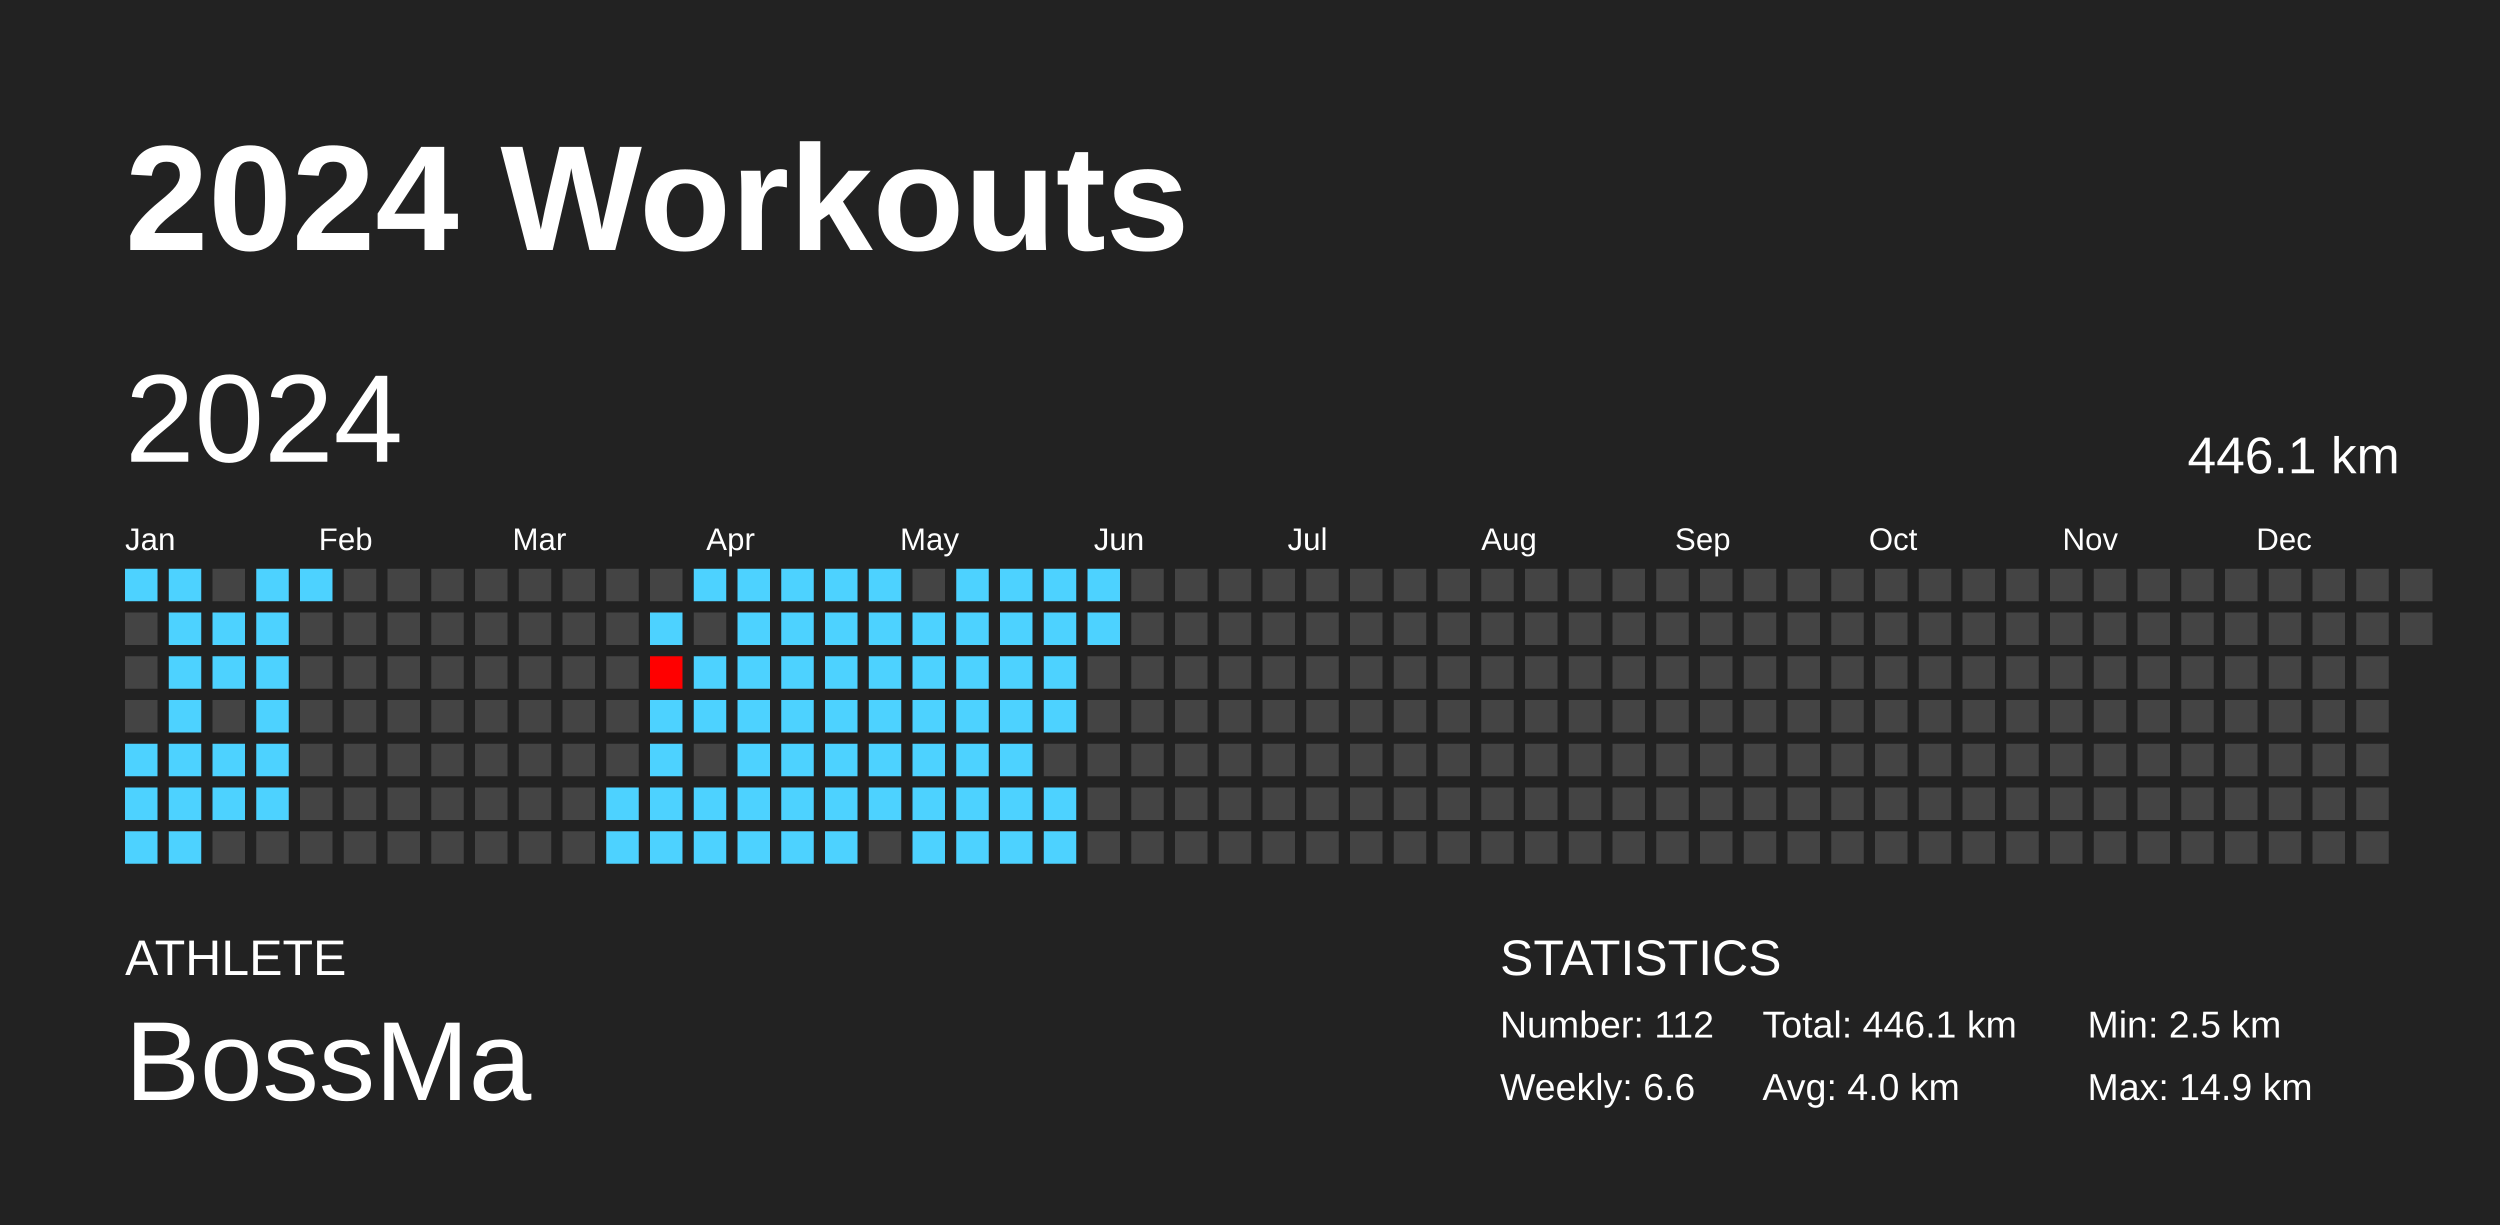
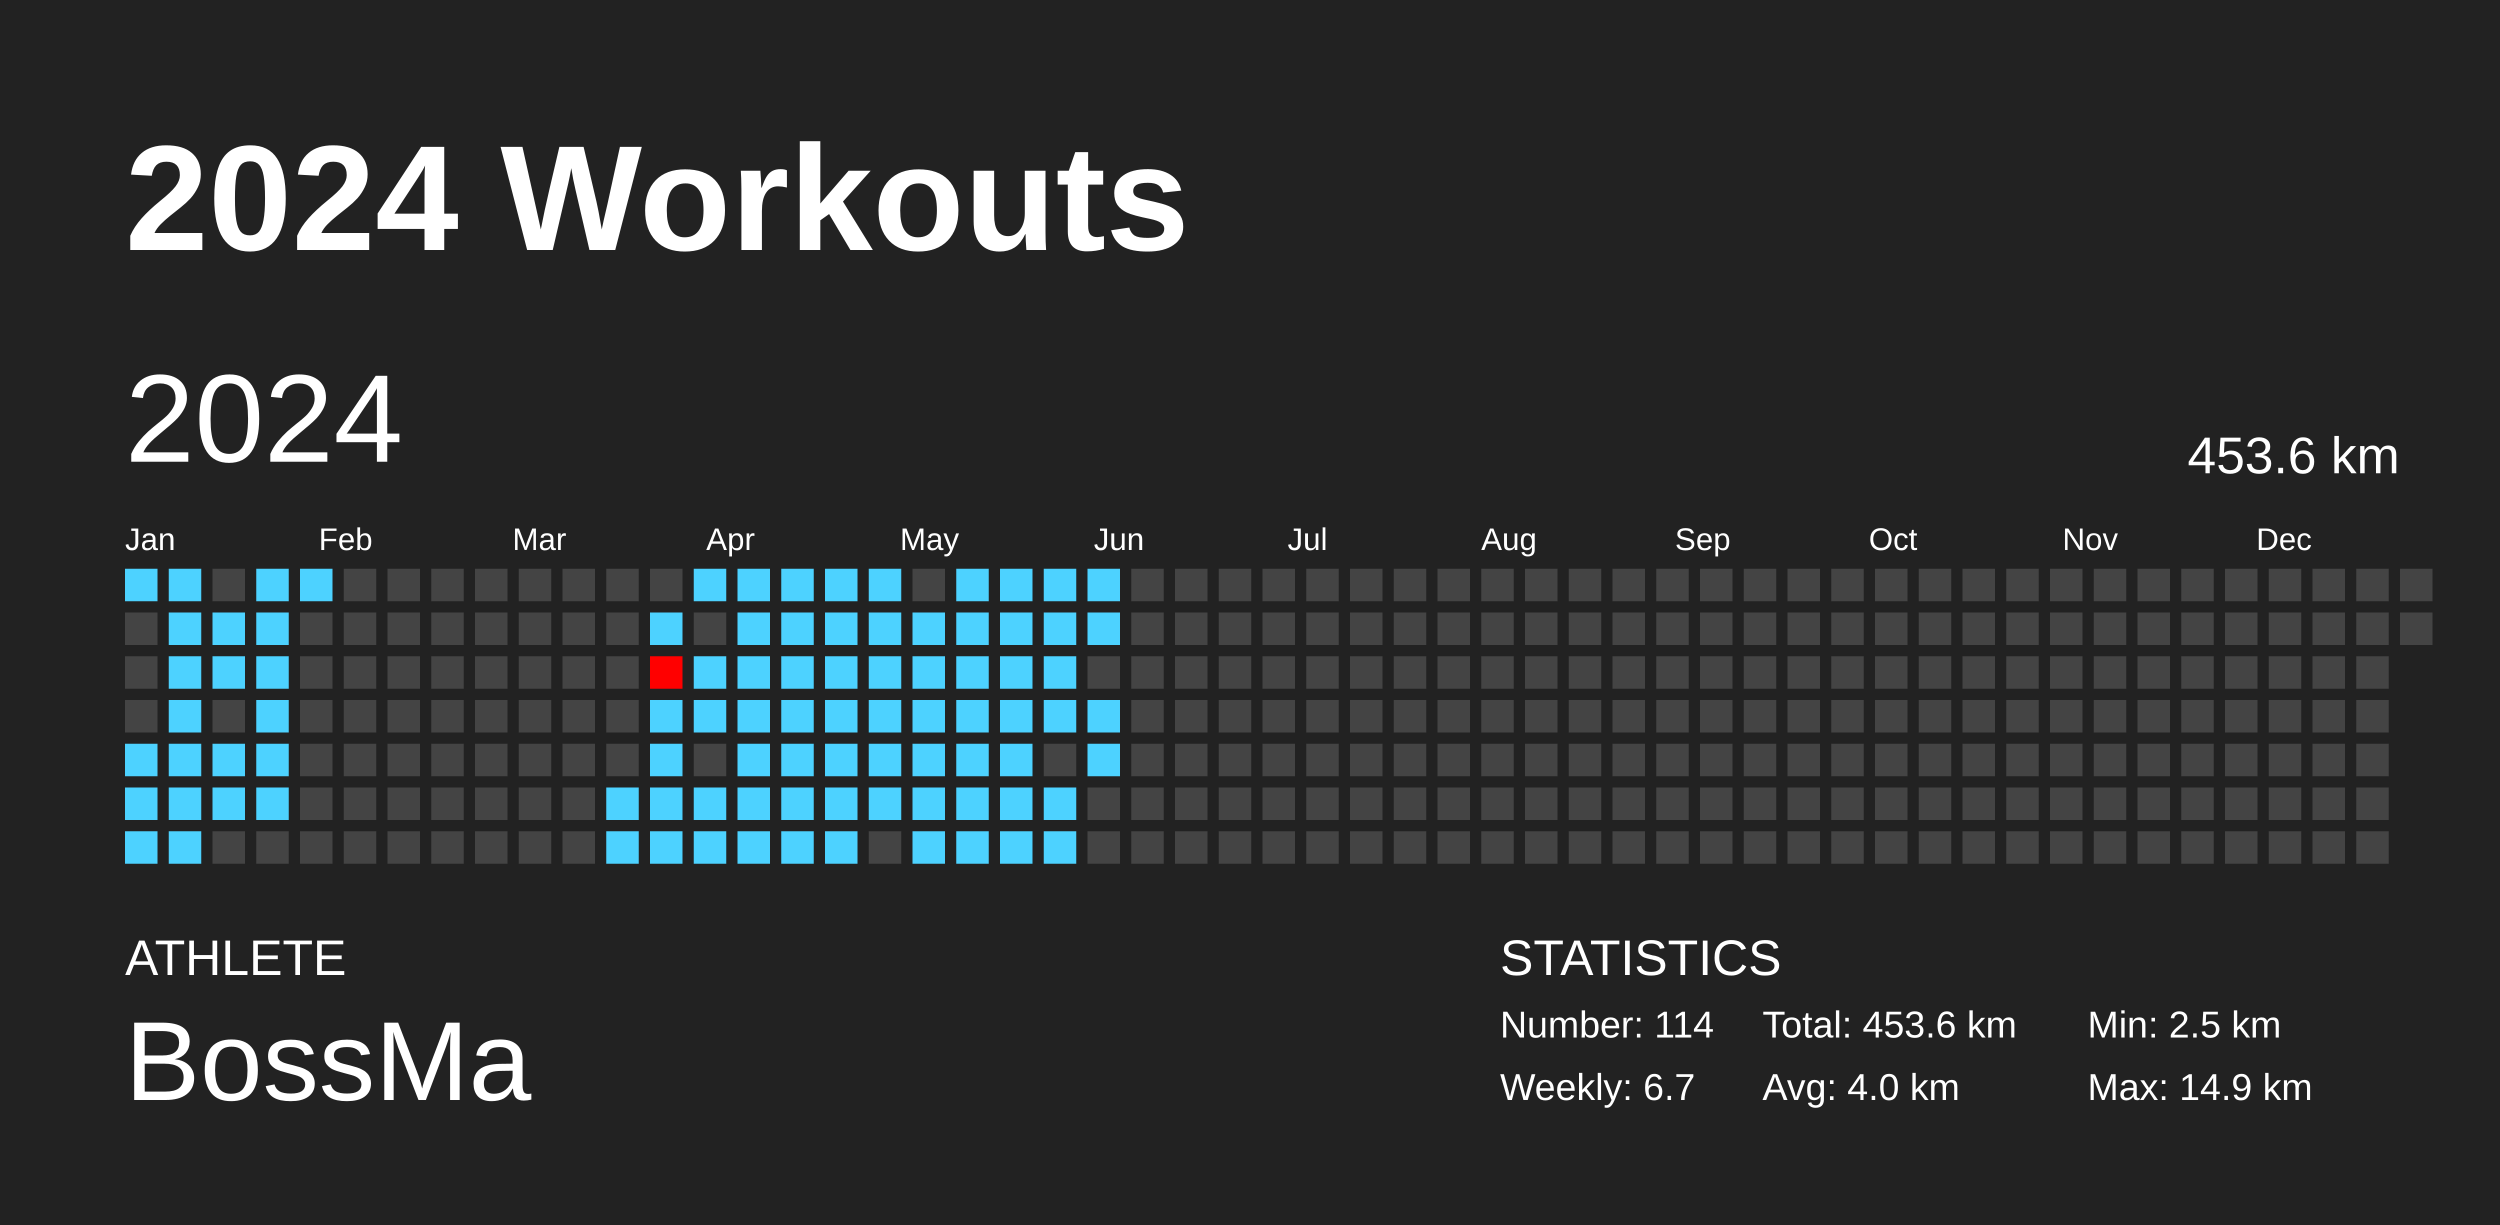
<svg xmlns="http://www.w3.org/2000/svg" baseProfile="full" height="98mm" version="1.1" viewBox="0,0,200,98" width="200mm">
  <defs />
  <rect fill="#222222" height="98" width="200" x="0" y="0" />
  <text fill="#FFFFFF" style="font-size:12px; font-family:Arial; font-weight:bold;" x="10" y="20">2024 Workouts</text>
  <text fill="#FFFFFF" style="font-size:4px; font-family:Arial" x="10" y="78">ATHLETE</text>
  <text fill="#FFFFFF" style="font-size:9px; font-family:Arial" x="10" y="88">BossMa</text>
  <text fill="#FFFFFF" style="font-size:4px; font-family:Arial" x="120" y="78">STATISTICS</text>
-   <text fill="#FFFFFF" style="font-size:3px; font-family:Arial" x="120" y="83">Number: 112</text>
-   <text fill="#FFFFFF" style="font-size:3px; font-family:Arial" x="120" y="88">Weekly: 6.6</text>
-   <text fill="#FFFFFF" style="font-size:3px; font-family:Arial" x="141" y="83">Total: 446.1 km</text>
+   <text fill="#FFFFFF" style="font-size:3px; font-family:Arial" x="120" y="83">Number: 114</text>
+   <text fill="#FFFFFF" style="font-size:3px; font-family:Arial" x="120" y="88">Weekly: 6.7</text>
+   <text fill="#FFFFFF" style="font-size:3px; font-family:Arial" x="141" y="83">Total: 453.6 km</text>
  <text fill="#FFFFFF" style="font-size:3px; font-family:Arial" x="141" y="88">Avg: 4.0 km</text>
  <text fill="#FFFFFF" style="font-size:3px; font-family:Arial" x="167" y="83">Min: 2.5 km</text>
  <text fill="#FFFFFF" style="font-size:3px; font-family:Arial" x="167" y="88">Max: 14.9 km</text>
  <text dominant-baseline="hanging" fill="#FFFFFF" style="font-size:10.0px; font-family:Arial;" x="10" y="30">2024</text>
-   <text dominant-baseline="hanging" fill="#FFFFFF" style="font-size:4.125px; font-family:Arial;" x="175" y="35">446.1 km</text>
+   <text dominant-baseline="hanging" fill="#FFFFFF" style="font-size:4.125px; font-family:Arial;" x="175" y="35">453.6 km</text>
  <text fill="#FFFFFF" style="font-size:2.5px; font-family:Arial" x="10.0" y="44">Jan</text>
  <text fill="#FFFFFF" style="font-size:2.5px; font-family:Arial" x="25.5" y="44">Feb</text>
  <text fill="#FFFFFF" style="font-size:2.5px; font-family:Arial" x="41.0" y="44">Mar</text>
  <text fill="#FFFFFF" style="font-size:2.5px; font-family:Arial" x="56.5" y="44">Apr</text>
  <text fill="#FFFFFF" style="font-size:2.5px; font-family:Arial" x="72.0" y="44">May</text>
  <text fill="#FFFFFF" style="font-size:2.5px; font-family:Arial" x="87.5" y="44">Jun</text>
  <text fill="#FFFFFF" style="font-size:2.5px; font-family:Arial" x="103.0" y="44">Jul</text>
  <text fill="#FFFFFF" style="font-size:2.5px; font-family:Arial" x="118.5" y="44">Aug</text>
  <text fill="#FFFFFF" style="font-size:2.5px; font-family:Arial" x="134.0" y="44">Sep</text>
  <text fill="#FFFFFF" style="font-size:2.5px; font-family:Arial" x="149.5" y="44">Oct</text>
  <text fill="#FFFFFF" style="font-size:2.5px; font-family:Arial" x="165.0" y="44">Nov</text>
  <text fill="#FFFFFF" style="font-size:2.5px; font-family:Arial" x="180.5" y="44">Dec</text>
  <rect fill="#4dd2ff" height="2.6" width="2.6" x="10.0" y="45.5" />
  <rect fill="#444444" height="2.6" width="2.6" x="10.0" y="49.0" />
  <rect fill="#444444" height="2.6" width="2.6" x="10.0" y="52.5" />
  <rect fill="#444444" height="2.6" width="2.6" x="10.0" y="56.0" />
  <rect fill="#4dd2ff" height="2.6" width="2.6" x="10.0" y="59.5" />
  <rect fill="#4dd2ff" height="2.6" width="2.6" x="10.0" y="63.0" />
  <rect fill="#4dd2ff" height="2.6" width="2.6" x="10.0" y="66.5" />
  <rect fill="#4dd2ff" height="2.6" width="2.6" x="13.5" y="45.5" />
  <rect fill="#4dd2ff" height="2.6" width="2.6" x="13.5" y="49.0" />
  <rect fill="#4dd2ff" height="2.6" width="2.6" x="13.5" y="52.5" />
  <rect fill="#4dd2ff" height="2.6" width="2.6" x="13.5" y="56.0" />
  <rect fill="#4dd2ff" height="2.6" width="2.6" x="13.5" y="59.5" />
  <rect fill="#4dd2ff" height="2.6" width="2.6" x="13.5" y="63.0" />
  <rect fill="#4dd2ff" height="2.6" width="2.6" x="13.5" y="66.5" />
  <rect fill="#444444" height="2.6" width="2.6" x="17.0" y="45.5" />
  <rect fill="#4dd2ff" height="2.6" width="2.6" x="17.0" y="49.0" />
  <rect fill="#4dd2ff" height="2.6" width="2.6" x="17.0" y="52.5" />
  <rect fill="#444444" height="2.6" width="2.6" x="17.0" y="56.0" />
  <rect fill="#4dd2ff" height="2.6" width="2.6" x="17.0" y="59.5" />
  <rect fill="#4dd2ff" height="2.6" width="2.6" x="17.0" y="63.0" />
  <rect fill="#444444" height="2.6" width="2.6" x="17.0" y="66.5" />
  <rect fill="#4dd2ff" height="2.6" width="2.6" x="20.5" y="45.5" />
  <rect fill="#4dd2ff" height="2.6" width="2.6" x="20.5" y="49.0" />
  <rect fill="#4dd2ff" height="2.6" width="2.6" x="20.5" y="52.5" />
  <rect fill="#4dd2ff" height="2.6" width="2.6" x="20.5" y="56.0" />
  <rect fill="#4dd2ff" height="2.6" width="2.6" x="20.5" y="59.5" />
  <rect fill="#4dd2ff" height="2.6" width="2.6" x="20.5" y="63.0" />
  <rect fill="#444444" height="2.6" width="2.6" x="20.5" y="66.5" />
  <rect fill="#4dd2ff" height="2.6" width="2.6" x="24.0" y="45.5" />
  <rect fill="#444444" height="2.6" width="2.6" x="24.0" y="49.0" />
  <rect fill="#444444" height="2.6" width="2.6" x="24.0" y="52.5" />
  <rect fill="#444444" height="2.6" width="2.6" x="24.0" y="56.0" />
  <rect fill="#444444" height="2.6" width="2.6" x="24.0" y="59.5" />
  <rect fill="#444444" height="2.6" width="2.6" x="24.0" y="63.0" />
  <rect fill="#444444" height="2.6" width="2.6" x="24.0" y="66.5" />
  <rect fill="#444444" height="2.6" width="2.6" x="27.5" y="45.5" />
  <rect fill="#444444" height="2.6" width="2.6" x="27.5" y="49.0" />
  <rect fill="#444444" height="2.6" width="2.6" x="27.5" y="52.5" />
  <rect fill="#444444" height="2.6" width="2.6" x="27.5" y="56.0" />
  <rect fill="#444444" height="2.6" width="2.6" x="27.5" y="59.5" />
  <rect fill="#444444" height="2.6" width="2.6" x="27.5" y="63.0" />
  <rect fill="#444444" height="2.6" width="2.6" x="27.5" y="66.5" />
  <rect fill="#444444" height="2.6" width="2.6" x="31.0" y="45.5" />
  <rect fill="#444444" height="2.6" width="2.6" x="31.0" y="49.0" />
  <rect fill="#444444" height="2.6" width="2.6" x="31.0" y="52.5" />
  <rect fill="#444444" height="2.6" width="2.6" x="31.0" y="56.0" />
  <rect fill="#444444" height="2.6" width="2.6" x="31.0" y="59.5" />
  <rect fill="#444444" height="2.6" width="2.6" x="31.0" y="63.0" />
  <rect fill="#444444" height="2.6" width="2.6" x="31.0" y="66.5" />
  <rect fill="#444444" height="2.6" width="2.6" x="34.5" y="45.5" />
  <rect fill="#444444" height="2.6" width="2.6" x="34.5" y="49.0" />
  <rect fill="#444444" height="2.6" width="2.6" x="34.5" y="52.5" />
  <rect fill="#444444" height="2.6" width="2.6" x="34.5" y="56.0" />
  <rect fill="#444444" height="2.6" width="2.6" x="34.5" y="59.5" />
  <rect fill="#444444" height="2.6" width="2.6" x="34.5" y="63.0" />
  <rect fill="#444444" height="2.6" width="2.6" x="34.5" y="66.5" />
  <rect fill="#444444" height="2.6" width="2.6" x="38.0" y="45.5" />
  <rect fill="#444444" height="2.6" width="2.6" x="38.0" y="49.0" />
  <rect fill="#444444" height="2.6" width="2.6" x="38.0" y="52.5" />
  <rect fill="#444444" height="2.6" width="2.6" x="38.0" y="56.0" />
  <rect fill="#444444" height="2.6" width="2.6" x="38.0" y="59.5" />
  <rect fill="#444444" height="2.6" width="2.6" x="38.0" y="63.0" />
  <rect fill="#444444" height="2.6" width="2.6" x="38.0" y="66.5" />
  <rect fill="#444444" height="2.6" width="2.6" x="41.5" y="45.5" />
  <rect fill="#444444" height="2.6" width="2.6" x="41.5" y="49.0" />
  <rect fill="#444444" height="2.6" width="2.6" x="41.5" y="52.5" />
  <rect fill="#444444" height="2.6" width="2.6" x="41.5" y="56.0" />
  <rect fill="#444444" height="2.6" width="2.6" x="41.5" y="59.5" />
  <rect fill="#444444" height="2.6" width="2.6" x="41.5" y="63.0" />
  <rect fill="#444444" height="2.6" width="2.6" x="41.5" y="66.5" />
  <rect fill="#444444" height="2.6" width="2.6" x="45.0" y="45.5" />
  <rect fill="#444444" height="2.6" width="2.6" x="45.0" y="49.0" />
  <rect fill="#444444" height="2.6" width="2.6" x="45.0" y="52.5" />
  <rect fill="#444444" height="2.6" width="2.6" x="45.0" y="56.0" />
  <rect fill="#444444" height="2.6" width="2.6" x="45.0" y="59.5" />
  <rect fill="#444444" height="2.6" width="2.6" x="45.0" y="63.0" />
  <rect fill="#444444" height="2.6" width="2.6" x="45.0" y="66.5" />
  <rect fill="#444444" height="2.6" width="2.6" x="48.5" y="45.5" />
  <rect fill="#444444" height="2.6" width="2.6" x="48.5" y="49.0" />
  <rect fill="#444444" height="2.6" width="2.6" x="48.5" y="52.5" />
  <rect fill="#444444" height="2.6" width="2.6" x="48.5" y="56.0" />
  <rect fill="#444444" height="2.6" width="2.6" x="48.5" y="59.5" />
  <rect fill="#4dd2ff" height="2.6" width="2.6" x="48.5" y="63.0" />
  <rect fill="#4dd2ff" height="2.6" width="2.6" x="48.5" y="66.5" />
  <rect fill="#444444" height="2.6" width="2.6" x="52.0" y="45.5" />
  <rect fill="#4dd2ff" height="2.6" width="2.6" x="52.0" y="49.0" />
  <rect fill="#ff0000" height="2.6" width="2.6" x="52.0" y="52.5" />
  <rect fill="#4dd2ff" height="2.6" width="2.6" x="52.0" y="56.0" />
  <rect fill="#4dd2ff" height="2.6" width="2.6" x="52.0" y="59.5" />
  <rect fill="#4dd2ff" height="2.6" width="2.6" x="52.0" y="63.0" />
  <rect fill="#4dd2ff" height="2.6" width="2.6" x="52.0" y="66.5" />
  <rect fill="#4dd2ff" height="2.6" width="2.6" x="55.5" y="45.5" />
  <rect fill="#444444" height="2.6" width="2.6" x="55.5" y="49.0" />
  <rect fill="#4dd2ff" height="2.6" width="2.6" x="55.5" y="52.5" />
  <rect fill="#4dd2ff" height="2.6" width="2.6" x="55.5" y="56.0" />
  <rect fill="#444444" height="2.6" width="2.6" x="55.5" y="59.5" />
  <rect fill="#4dd2ff" height="2.6" width="2.6" x="55.5" y="63.0" />
  <rect fill="#4dd2ff" height="2.6" width="2.6" x="55.5" y="66.5" />
  <rect fill="#4dd2ff" height="2.6" width="2.6" x="59.0" y="45.5" />
  <rect fill="#4dd2ff" height="2.6" width="2.6" x="59.0" y="49.0" />
  <rect fill="#4dd2ff" height="2.6" width="2.6" x="59.0" y="52.5" />
  <rect fill="#4dd2ff" height="2.6" width="2.6" x="59.0" y="56.0" />
  <rect fill="#4dd2ff" height="2.6" width="2.6" x="59.0" y="59.5" />
  <rect fill="#4dd2ff" height="2.6" width="2.6" x="59.0" y="63.0" />
  <rect fill="#4dd2ff" height="2.6" width="2.6" x="59.0" y="66.5" />
  <rect fill="#4dd2ff" height="2.6" width="2.6" x="62.5" y="45.5" />
  <rect fill="#4dd2ff" height="2.6" width="2.6" x="62.5" y="49.0" />
  <rect fill="#4dd2ff" height="2.6" width="2.6" x="62.5" y="52.5" />
  <rect fill="#4dd2ff" height="2.6" width="2.6" x="62.5" y="56.0" />
  <rect fill="#4dd2ff" height="2.6" width="2.6" x="62.5" y="59.5" />
  <rect fill="#4dd2ff" height="2.6" width="2.6" x="62.5" y="63.0" />
  <rect fill="#4dd2ff" height="2.6" width="2.6" x="62.5" y="66.5" />
  <rect fill="#4dd2ff" height="2.6" width="2.6" x="66.0" y="45.5" />
  <rect fill="#4dd2ff" height="2.6" width="2.6" x="66.0" y="49.0" />
  <rect fill="#4dd2ff" height="2.6" width="2.6" x="66.0" y="52.5" />
  <rect fill="#4dd2ff" height="2.6" width="2.6" x="66.0" y="56.0" />
  <rect fill="#4dd2ff" height="2.6" width="2.6" x="66.0" y="59.5" />
  <rect fill="#4dd2ff" height="2.6" width="2.6" x="66.0" y="63.0" />
  <rect fill="#4dd2ff" height="2.6" width="2.6" x="66.0" y="66.5" />
  <rect fill="#4dd2ff" height="2.6" width="2.6" x="69.5" y="45.5" />
  <rect fill="#4dd2ff" height="2.6" width="2.6" x="69.5" y="49.0" />
  <rect fill="#4dd2ff" height="2.6" width="2.6" x="69.5" y="52.5" />
  <rect fill="#4dd2ff" height="2.6" width="2.6" x="69.5" y="56.0" />
  <rect fill="#4dd2ff" height="2.6" width="2.6" x="69.5" y="59.5" />
  <rect fill="#4dd2ff" height="2.6" width="2.6" x="69.5" y="63.0" />
  <rect fill="#444444" height="2.6" width="2.6" x="69.5" y="66.5" />
  <rect fill="#444444" height="2.6" width="2.6" x="73.0" y="45.5" />
  <rect fill="#4dd2ff" height="2.6" width="2.6" x="73.0" y="49.0" />
  <rect fill="#4dd2ff" height="2.6" width="2.6" x="73.0" y="52.5" />
  <rect fill="#4dd2ff" height="2.6" width="2.6" x="73.0" y="56.0" />
  <rect fill="#4dd2ff" height="2.6" width="2.6" x="73.0" y="59.5" />
  <rect fill="#4dd2ff" height="2.6" width="2.6" x="73.0" y="63.0" />
  <rect fill="#4dd2ff" height="2.6" width="2.6" x="73.0" y="66.5" />
  <rect fill="#4dd2ff" height="2.6" width="2.6" x="76.5" y="45.5" />
  <rect fill="#4dd2ff" height="2.6" width="2.6" x="76.5" y="49.0" />
  <rect fill="#4dd2ff" height="2.6" width="2.6" x="76.5" y="52.5" />
  <rect fill="#4dd2ff" height="2.6" width="2.6" x="76.5" y="56.0" />
  <rect fill="#4dd2ff" height="2.6" width="2.6" x="76.5" y="59.5" />
  <rect fill="#4dd2ff" height="2.6" width="2.6" x="76.5" y="63.0" />
  <rect fill="#4dd2ff" height="2.6" width="2.6" x="76.5" y="66.5" />
  <rect fill="#4dd2ff" height="2.6" width="2.6" x="80.0" y="45.5" />
  <rect fill="#4dd2ff" height="2.6" width="2.6" x="80.0" y="49.0" />
  <rect fill="#4dd2ff" height="2.6" width="2.6" x="80.0" y="52.5" />
  <rect fill="#4dd2ff" height="2.6" width="2.6" x="80.0" y="56.0" />
  <rect fill="#4dd2ff" height="2.6" width="2.6" x="80.0" y="59.5" />
  <rect fill="#4dd2ff" height="2.6" width="2.6" x="80.0" y="63.0" />
  <rect fill="#4dd2ff" height="2.6" width="2.6" x="80.0" y="66.5" />
  <rect fill="#4dd2ff" height="2.6" width="2.6" x="83.5" y="45.5" />
  <rect fill="#4dd2ff" height="2.6" width="2.6" x="83.5" y="49.0" />
  <rect fill="#4dd2ff" height="2.6" width="2.6" x="83.5" y="52.5" />
  <rect fill="#4dd2ff" height="2.6" width="2.6" x="83.5" y="56.0" />
  <rect fill="#444444" height="2.6" width="2.6" x="83.5" y="59.5" />
  <rect fill="#4dd2ff" height="2.6" width="2.6" x="83.5" y="63.0" />
  <rect fill="#4dd2ff" height="2.6" width="2.6" x="83.5" y="66.5" />
  <rect fill="#4dd2ff" height="2.6" width="2.6" x="87.0" y="45.5" />
  <rect fill="#4dd2ff" height="2.6" width="2.6" x="87.0" y="49.0" />
  <rect fill="#444444" height="2.6" width="2.6" x="87.0" y="52.5" />
-   <rect fill="#444444" height="2.6" width="2.6" x="87.0" y="56.0" />
-   <rect fill="#444444" height="2.6" width="2.6" x="87.0" y="59.5" />
+   <rect fill="#4dd2ff" height="2.6" width="2.6" x="87.0" y="56.0" />
+   <rect fill="#4dd2ff" height="2.6" width="2.6" x="87.0" y="59.5" />
  <rect fill="#444444" height="2.6" width="2.6" x="87.0" y="63.0" />
  <rect fill="#444444" height="2.6" width="2.6" x="87.0" y="66.5" />
  <rect fill="#444444" height="2.6" width="2.6" x="90.5" y="45.5" />
  <rect fill="#444444" height="2.6" width="2.6" x="90.5" y="49.0" />
  <rect fill="#444444" height="2.6" width="2.6" x="90.5" y="52.5" />
  <rect fill="#444444" height="2.6" width="2.6" x="90.5" y="56.0" />
  <rect fill="#444444" height="2.6" width="2.6" x="90.5" y="59.5" />
  <rect fill="#444444" height="2.6" width="2.6" x="90.5" y="63.0" />
  <rect fill="#444444" height="2.6" width="2.6" x="90.5" y="66.5" />
  <rect fill="#444444" height="2.6" width="2.6" x="94.0" y="45.5" />
  <rect fill="#444444" height="2.6" width="2.6" x="94.0" y="49.0" />
  <rect fill="#444444" height="2.6" width="2.6" x="94.0" y="52.5" />
  <rect fill="#444444" height="2.6" width="2.6" x="94.0" y="56.0" />
  <rect fill="#444444" height="2.6" width="2.6" x="94.0" y="59.5" />
  <rect fill="#444444" height="2.6" width="2.6" x="94.0" y="63.0" />
  <rect fill="#444444" height="2.6" width="2.6" x="94.0" y="66.5" />
  <rect fill="#444444" height="2.6" width="2.6" x="97.5" y="45.5" />
  <rect fill="#444444" height="2.6" width="2.6" x="97.5" y="49.0" />
  <rect fill="#444444" height="2.6" width="2.6" x="97.5" y="52.5" />
  <rect fill="#444444" height="2.6" width="2.6" x="97.5" y="56.0" />
  <rect fill="#444444" height="2.6" width="2.6" x="97.5" y="59.5" />
  <rect fill="#444444" height="2.6" width="2.6" x="97.5" y="63.0" />
  <rect fill="#444444" height="2.6" width="2.6" x="97.5" y="66.5" />
  <rect fill="#444444" height="2.6" width="2.6" x="101.0" y="45.5" />
  <rect fill="#444444" height="2.6" width="2.6" x="101.0" y="49.0" />
  <rect fill="#444444" height="2.6" width="2.6" x="101.0" y="52.5" />
  <rect fill="#444444" height="2.6" width="2.6" x="101.0" y="56.0" />
  <rect fill="#444444" height="2.6" width="2.6" x="101.0" y="59.5" />
  <rect fill="#444444" height="2.6" width="2.6" x="101.0" y="63.0" />
  <rect fill="#444444" height="2.6" width="2.6" x="101.0" y="66.5" />
  <rect fill="#444444" height="2.6" width="2.6" x="104.5" y="45.5" />
  <rect fill="#444444" height="2.6" width="2.6" x="104.5" y="49.0" />
  <rect fill="#444444" height="2.6" width="2.6" x="104.5" y="52.5" />
  <rect fill="#444444" height="2.6" width="2.6" x="104.5" y="56.0" />
  <rect fill="#444444" height="2.6" width="2.6" x="104.5" y="59.5" />
  <rect fill="#444444" height="2.6" width="2.6" x="104.5" y="63.0" />
  <rect fill="#444444" height="2.6" width="2.6" x="104.5" y="66.5" />
  <rect fill="#444444" height="2.6" width="2.6" x="108.0" y="45.5" />
  <rect fill="#444444" height="2.6" width="2.6" x="108.0" y="49.0" />
  <rect fill="#444444" height="2.6" width="2.6" x="108.0" y="52.5" />
  <rect fill="#444444" height="2.6" width="2.6" x="108.0" y="56.0" />
  <rect fill="#444444" height="2.6" width="2.6" x="108.0" y="59.5" />
  <rect fill="#444444" height="2.6" width="2.6" x="108.0" y="63.0" />
  <rect fill="#444444" height="2.6" width="2.6" x="108.0" y="66.5" />
  <rect fill="#444444" height="2.6" width="2.6" x="111.5" y="45.5" />
  <rect fill="#444444" height="2.6" width="2.6" x="111.5" y="49.0" />
  <rect fill="#444444" height="2.6" width="2.6" x="111.5" y="52.5" />
  <rect fill="#444444" height="2.6" width="2.6" x="111.5" y="56.0" />
  <rect fill="#444444" height="2.6" width="2.6" x="111.5" y="59.5" />
  <rect fill="#444444" height="2.6" width="2.6" x="111.5" y="63.0" />
  <rect fill="#444444" height="2.6" width="2.6" x="111.5" y="66.5" />
  <rect fill="#444444" height="2.6" width="2.6" x="115.0" y="45.5" />
  <rect fill="#444444" height="2.6" width="2.6" x="115.0" y="49.0" />
  <rect fill="#444444" height="2.6" width="2.6" x="115.0" y="52.5" />
  <rect fill="#444444" height="2.6" width="2.6" x="115.0" y="56.0" />
  <rect fill="#444444" height="2.6" width="2.6" x="115.0" y="59.5" />
  <rect fill="#444444" height="2.6" width="2.6" x="115.0" y="63.0" />
  <rect fill="#444444" height="2.6" width="2.6" x="115.0" y="66.5" />
  <rect fill="#444444" height="2.6" width="2.6" x="118.5" y="45.5" />
  <rect fill="#444444" height="2.6" width="2.6" x="118.5" y="49.0" />
  <rect fill="#444444" height="2.6" width="2.6" x="118.5" y="52.5" />
  <rect fill="#444444" height="2.6" width="2.6" x="118.5" y="56.0" />
  <rect fill="#444444" height="2.6" width="2.6" x="118.5" y="59.5" />
  <rect fill="#444444" height="2.6" width="2.6" x="118.5" y="63.0" />
  <rect fill="#444444" height="2.6" width="2.6" x="118.5" y="66.5" />
  <rect fill="#444444" height="2.6" width="2.6" x="122.0" y="45.5" />
  <rect fill="#444444" height="2.6" width="2.6" x="122.0" y="49.0" />
  <rect fill="#444444" height="2.6" width="2.6" x="122.0" y="52.5" />
  <rect fill="#444444" height="2.6" width="2.6" x="122.0" y="56.0" />
  <rect fill="#444444" height="2.6" width="2.6" x="122.0" y="59.5" />
  <rect fill="#444444" height="2.6" width="2.6" x="122.0" y="63.0" />
  <rect fill="#444444" height="2.6" width="2.6" x="122.0" y="66.5" />
  <rect fill="#444444" height="2.6" width="2.6" x="125.5" y="45.5" />
  <rect fill="#444444" height="2.6" width="2.6" x="125.5" y="49.0" />
  <rect fill="#444444" height="2.6" width="2.6" x="125.5" y="52.5" />
  <rect fill="#444444" height="2.6" width="2.6" x="125.5" y="56.0" />
  <rect fill="#444444" height="2.6" width="2.6" x="125.5" y="59.5" />
  <rect fill="#444444" height="2.6" width="2.6" x="125.5" y="63.0" />
  <rect fill="#444444" height="2.6" width="2.6" x="125.5" y="66.5" />
  <rect fill="#444444" height="2.6" width="2.6" x="129.0" y="45.5" />
  <rect fill="#444444" height="2.6" width="2.6" x="129.0" y="49.0" />
  <rect fill="#444444" height="2.6" width="2.6" x="129.0" y="52.5" />
  <rect fill="#444444" height="2.6" width="2.6" x="129.0" y="56.0" />
  <rect fill="#444444" height="2.6" width="2.6" x="129.0" y="59.5" />
  <rect fill="#444444" height="2.6" width="2.6" x="129.0" y="63.0" />
  <rect fill="#444444" height="2.6" width="2.6" x="129.0" y="66.5" />
  <rect fill="#444444" height="2.6" width="2.6" x="132.5" y="45.5" />
  <rect fill="#444444" height="2.6" width="2.6" x="132.5" y="49.0" />
  <rect fill="#444444" height="2.6" width="2.6" x="132.5" y="52.5" />
  <rect fill="#444444" height="2.6" width="2.6" x="132.5" y="56.0" />
  <rect fill="#444444" height="2.6" width="2.6" x="132.5" y="59.5" />
  <rect fill="#444444" height="2.6" width="2.6" x="132.5" y="63.0" />
  <rect fill="#444444" height="2.6" width="2.6" x="132.5" y="66.5" />
  <rect fill="#444444" height="2.6" width="2.6" x="136.0" y="45.5" />
  <rect fill="#444444" height="2.6" width="2.6" x="136.0" y="49.0" />
  <rect fill="#444444" height="2.6" width="2.6" x="136.0" y="52.5" />
  <rect fill="#444444" height="2.6" width="2.6" x="136.0" y="56.0" />
  <rect fill="#444444" height="2.6" width="2.6" x="136.0" y="59.5" />
  <rect fill="#444444" height="2.6" width="2.6" x="136.0" y="63.0" />
  <rect fill="#444444" height="2.6" width="2.6" x="136.0" y="66.5" />
  <rect fill="#444444" height="2.6" width="2.6" x="139.5" y="45.5" />
  <rect fill="#444444" height="2.6" width="2.6" x="139.5" y="49.0" />
  <rect fill="#444444" height="2.6" width="2.6" x="139.5" y="52.5" />
  <rect fill="#444444" height="2.6" width="2.6" x="139.5" y="56.0" />
  <rect fill="#444444" height="2.6" width="2.6" x="139.5" y="59.5" />
  <rect fill="#444444" height="2.6" width="2.6" x="139.5" y="63.0" />
  <rect fill="#444444" height="2.6" width="2.6" x="139.5" y="66.5" />
  <rect fill="#444444" height="2.6" width="2.6" x="143.0" y="45.5" />
  <rect fill="#444444" height="2.6" width="2.6" x="143.0" y="49.0" />
  <rect fill="#444444" height="2.6" width="2.6" x="143.0" y="52.5" />
  <rect fill="#444444" height="2.6" width="2.6" x="143.0" y="56.0" />
  <rect fill="#444444" height="2.6" width="2.6" x="143.0" y="59.5" />
  <rect fill="#444444" height="2.6" width="2.6" x="143.0" y="63.0" />
  <rect fill="#444444" height="2.6" width="2.6" x="143.0" y="66.5" />
  <rect fill="#444444" height="2.6" width="2.6" x="146.5" y="45.5" />
  <rect fill="#444444" height="2.6" width="2.6" x="146.5" y="49.0" />
  <rect fill="#444444" height="2.6" width="2.6" x="146.5" y="52.5" />
  <rect fill="#444444" height="2.6" width="2.6" x="146.5" y="56.0" />
  <rect fill="#444444" height="2.6" width="2.6" x="146.5" y="59.5" />
  <rect fill="#444444" height="2.6" width="2.6" x="146.5" y="63.0" />
  <rect fill="#444444" height="2.6" width="2.6" x="146.5" y="66.5" />
  <rect fill="#444444" height="2.6" width="2.6" x="150.0" y="45.5" />
  <rect fill="#444444" height="2.6" width="2.6" x="150.0" y="49.0" />
  <rect fill="#444444" height="2.6" width="2.6" x="150.0" y="52.5" />
  <rect fill="#444444" height="2.6" width="2.6" x="150.0" y="56.0" />
  <rect fill="#444444" height="2.6" width="2.6" x="150.0" y="59.5" />
  <rect fill="#444444" height="2.6" width="2.6" x="150.0" y="63.0" />
  <rect fill="#444444" height="2.6" width="2.6" x="150.0" y="66.5" />
  <rect fill="#444444" height="2.6" width="2.6" x="153.5" y="45.5" />
  <rect fill="#444444" height="2.6" width="2.6" x="153.5" y="49.0" />
  <rect fill="#444444" height="2.6" width="2.6" x="153.5" y="52.5" />
  <rect fill="#444444" height="2.6" width="2.6" x="153.5" y="56.0" />
  <rect fill="#444444" height="2.6" width="2.6" x="153.5" y="59.5" />
  <rect fill="#444444" height="2.6" width="2.6" x="153.5" y="63.0" />
  <rect fill="#444444" height="2.6" width="2.6" x="153.5" y="66.5" />
  <rect fill="#444444" height="2.6" width="2.6" x="157.0" y="45.5" />
  <rect fill="#444444" height="2.6" width="2.6" x="157.0" y="49.0" />
  <rect fill="#444444" height="2.6" width="2.6" x="157.0" y="52.5" />
  <rect fill="#444444" height="2.6" width="2.6" x="157.0" y="56.0" />
  <rect fill="#444444" height="2.6" width="2.6" x="157.0" y="59.5" />
  <rect fill="#444444" height="2.6" width="2.6" x="157.0" y="63.0" />
  <rect fill="#444444" height="2.6" width="2.6" x="157.0" y="66.5" />
  <rect fill="#444444" height="2.6" width="2.6" x="160.5" y="45.5" />
  <rect fill="#444444" height="2.6" width="2.6" x="160.5" y="49.0" />
  <rect fill="#444444" height="2.6" width="2.6" x="160.5" y="52.5" />
  <rect fill="#444444" height="2.6" width="2.6" x="160.5" y="56.0" />
  <rect fill="#444444" height="2.6" width="2.6" x="160.5" y="59.5" />
  <rect fill="#444444" height="2.6" width="2.6" x="160.5" y="63.0" />
  <rect fill="#444444" height="2.6" width="2.6" x="160.5" y="66.5" />
  <rect fill="#444444" height="2.6" width="2.6" x="164.0" y="45.5" />
  <rect fill="#444444" height="2.6" width="2.6" x="164.0" y="49.0" />
  <rect fill="#444444" height="2.6" width="2.6" x="164.0" y="52.5" />
  <rect fill="#444444" height="2.6" width="2.6" x="164.0" y="56.0" />
  <rect fill="#444444" height="2.6" width="2.6" x="164.0" y="59.5" />
  <rect fill="#444444" height="2.6" width="2.6" x="164.0" y="63.0" />
  <rect fill="#444444" height="2.6" width="2.6" x="164.0" y="66.5" />
  <rect fill="#444444" height="2.6" width="2.6" x="167.5" y="45.5" />
  <rect fill="#444444" height="2.6" width="2.6" x="167.5" y="49.0" />
  <rect fill="#444444" height="2.6" width="2.6" x="167.5" y="52.5" />
  <rect fill="#444444" height="2.6" width="2.6" x="167.5" y="56.0" />
  <rect fill="#444444" height="2.6" width="2.6" x="167.5" y="59.5" />
  <rect fill="#444444" height="2.6" width="2.6" x="167.5" y="63.0" />
  <rect fill="#444444" height="2.6" width="2.6" x="167.5" y="66.5" />
  <rect fill="#444444" height="2.6" width="2.6" x="171.0" y="45.5" />
  <rect fill="#444444" height="2.6" width="2.6" x="171.0" y="49.0" />
  <rect fill="#444444" height="2.6" width="2.6" x="171.0" y="52.5" />
  <rect fill="#444444" height="2.6" width="2.6" x="171.0" y="56.0" />
  <rect fill="#444444" height="2.6" width="2.6" x="171.0" y="59.5" />
  <rect fill="#444444" height="2.6" width="2.6" x="171.0" y="63.0" />
  <rect fill="#444444" height="2.6" width="2.6" x="171.0" y="66.5" />
  <rect fill="#444444" height="2.6" width="2.6" x="174.5" y="45.5" />
  <rect fill="#444444" height="2.6" width="2.6" x="174.5" y="49.0" />
  <rect fill="#444444" height="2.6" width="2.6" x="174.5" y="52.5" />
  <rect fill="#444444" height="2.6" width="2.6" x="174.5" y="56.0" />
  <rect fill="#444444" height="2.6" width="2.6" x="174.5" y="59.5" />
  <rect fill="#444444" height="2.6" width="2.6" x="174.5" y="63.0" />
  <rect fill="#444444" height="2.6" width="2.6" x="174.5" y="66.5" />
  <rect fill="#444444" height="2.6" width="2.6" x="178.0" y="45.5" />
  <rect fill="#444444" height="2.6" width="2.6" x="178.0" y="49.0" />
  <rect fill="#444444" height="2.6" width="2.6" x="178.0" y="52.5" />
  <rect fill="#444444" height="2.6" width="2.6" x="178.0" y="56.0" />
  <rect fill="#444444" height="2.6" width="2.6" x="178.0" y="59.5" />
  <rect fill="#444444" height="2.6" width="2.6" x="178.0" y="63.0" />
  <rect fill="#444444" height="2.6" width="2.6" x="178.0" y="66.5" />
  <rect fill="#444444" height="2.6" width="2.6" x="181.5" y="45.5" />
  <rect fill="#444444" height="2.6" width="2.6" x="181.5" y="49.0" />
  <rect fill="#444444" height="2.6" width="2.6" x="181.5" y="52.5" />
  <rect fill="#444444" height="2.6" width="2.6" x="181.5" y="56.0" />
  <rect fill="#444444" height="2.6" width="2.6" x="181.5" y="59.5" />
  <rect fill="#444444" height="2.6" width="2.6" x="181.5" y="63.0" />
  <rect fill="#444444" height="2.6" width="2.6" x="181.5" y="66.5" />
  <rect fill="#444444" height="2.6" width="2.6" x="185.0" y="45.5" />
  <rect fill="#444444" height="2.6" width="2.6" x="185.0" y="49.0" />
  <rect fill="#444444" height="2.6" width="2.6" x="185.0" y="52.5" />
  <rect fill="#444444" height="2.6" width="2.6" x="185.0" y="56.0" />
  <rect fill="#444444" height="2.6" width="2.6" x="185.0" y="59.5" />
  <rect fill="#444444" height="2.6" width="2.6" x="185.0" y="63.0" />
  <rect fill="#444444" height="2.6" width="2.6" x="185.0" y="66.5" />
  <rect fill="#444444" height="2.6" width="2.6" x="188.5" y="45.5" />
  <rect fill="#444444" height="2.6" width="2.6" x="188.5" y="49.0" />
  <rect fill="#444444" height="2.6" width="2.6" x="188.5" y="52.5" />
  <rect fill="#444444" height="2.6" width="2.6" x="188.5" y="56.0" />
  <rect fill="#444444" height="2.6" width="2.6" x="188.5" y="59.5" />
  <rect fill="#444444" height="2.6" width="2.6" x="188.5" y="63.0" />
  <rect fill="#444444" height="2.6" width="2.6" x="188.5" y="66.5" />
  <rect fill="#444444" height="2.6" width="2.6" x="192.0" y="45.5" />
  <rect fill="#444444" height="2.6" width="2.6" x="192.0" y="49.0" />
</svg>
